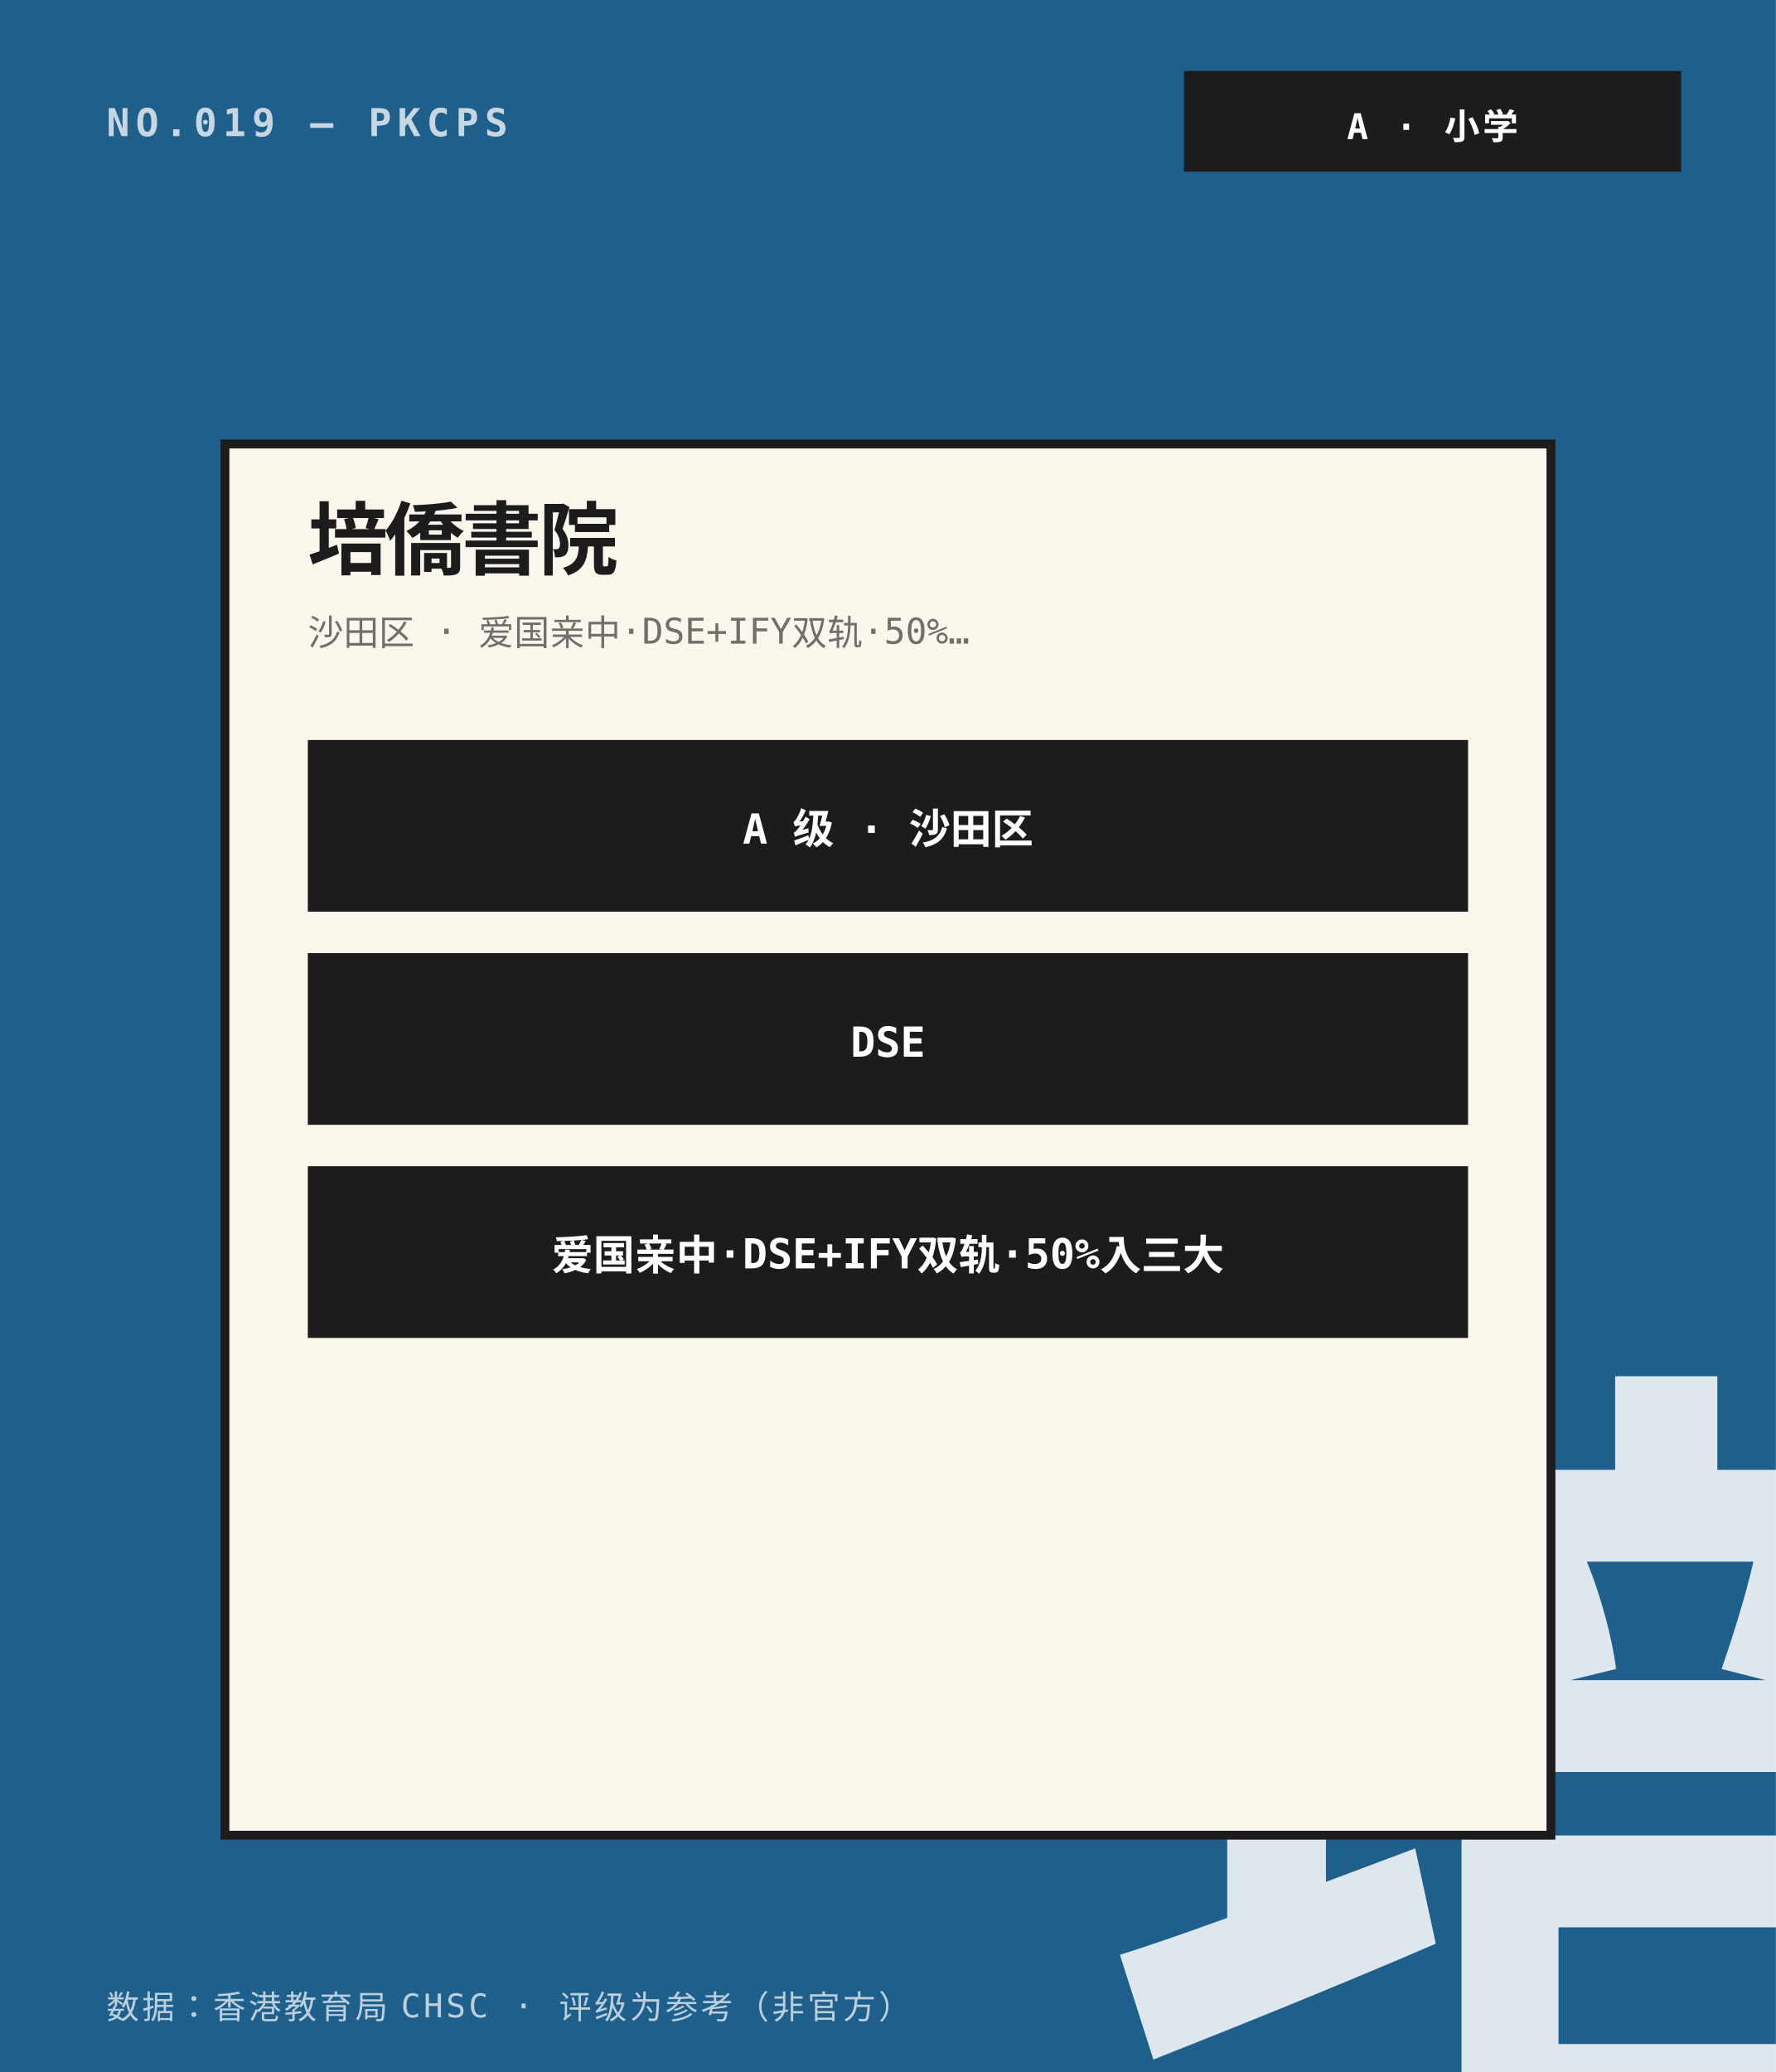
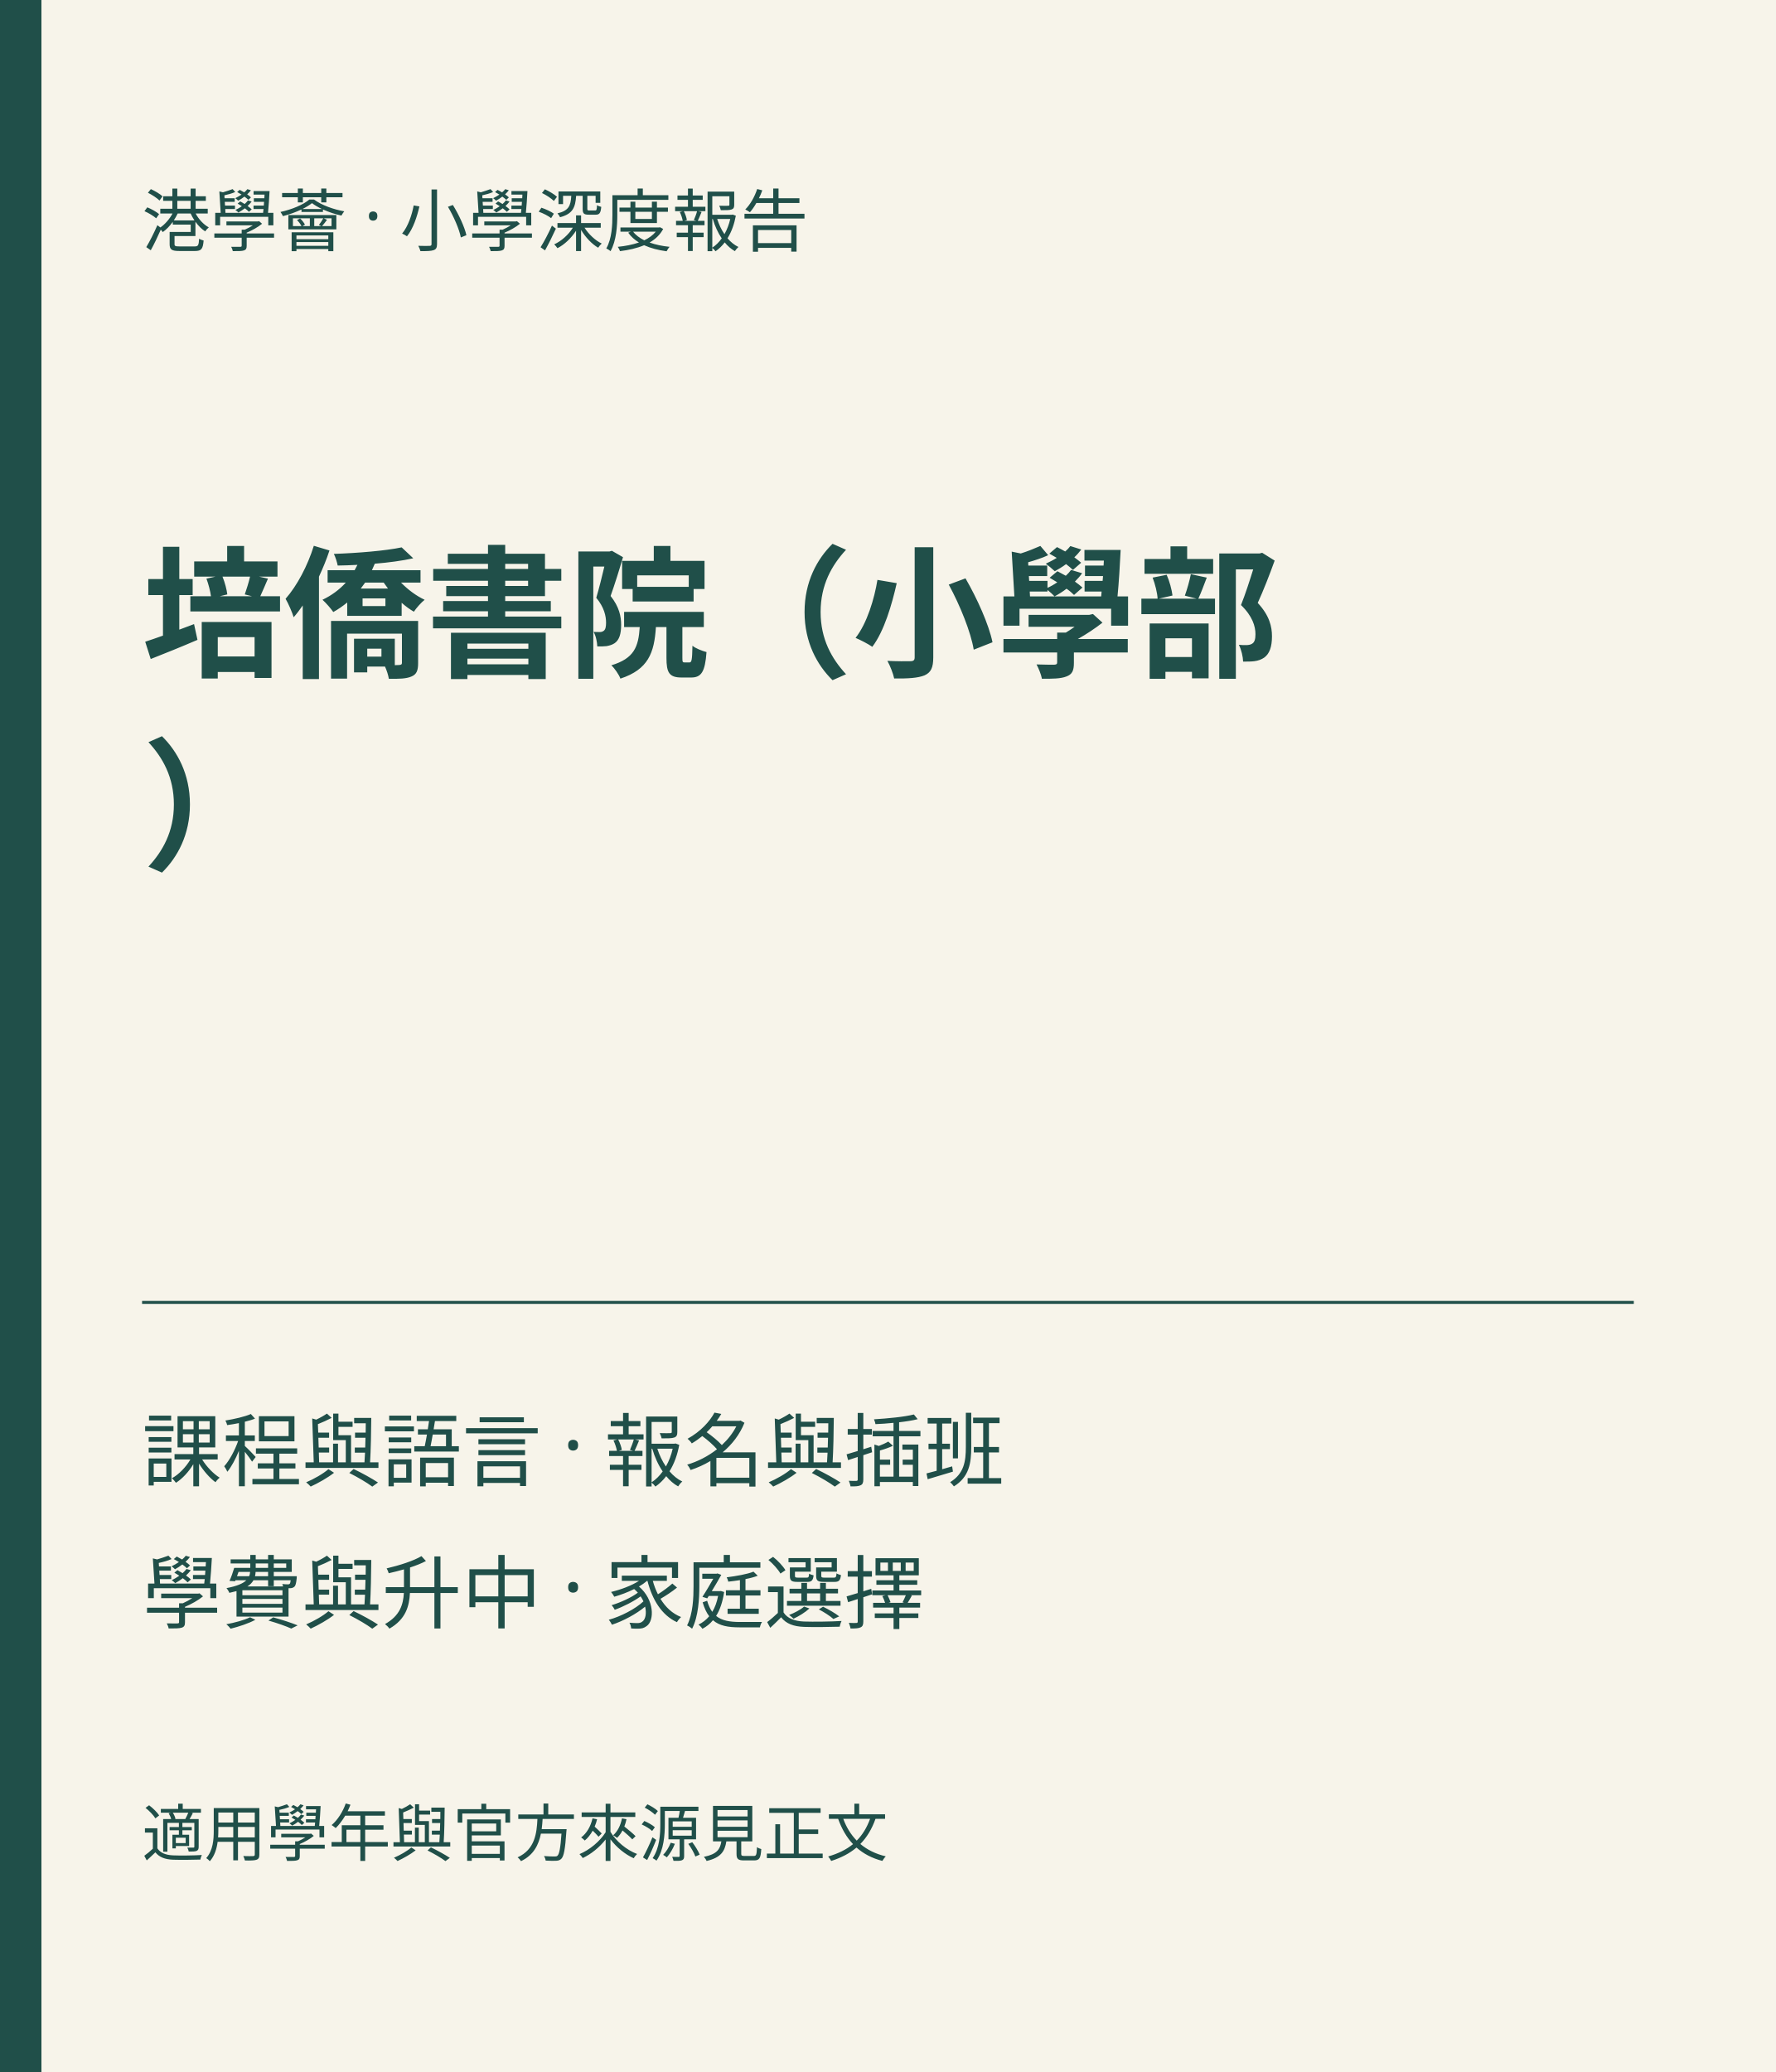
- <svg xmlns="http://www.w3.org/2000/svg" width="600" height="700" viewBox="0 0 600 700">
-   <rect width="600" height="700" fill="#1F5F8C" />
-   <rect x="400" y="24" width="168" height="34" fill="#1C1C1C" />
-   <text x="484" y="47" text-anchor="middle" font-family="ui-monospace, Menlo, monospace" font-size="12" font-weight="800" fill="#FFFFFF" letter-spacing="1">A · 小学</text>
-   <text x="372" y="710" font-family="Georgia, 'Times New Roman', serif" font-size="290" font-weight="800" fill="rgba(255,255,255,.85)" letter-spacing="-16">培</text>
-   <text x="36" y="46" font-family="ui-monospace, Menlo, monospace" font-size="13" font-weight="600" fill="rgba(255,255,255,.75)" letter-spacing="2">NO.019 — PKCPS</text>
-   <rect x="76" y="150" width="448" height="470" fill="#FBF6EC" stroke="#1C1C1C" stroke-width="3" />
-   <text x="104" y="192" font-family="Georgia, 'Times New Roman', serif" font-size="27" font-weight="800" fill="#1C1C1C" letter-spacing="-1">培僑書院</text>
-   <text x="104" y="218" font-family="ui-monospace, Menlo, monospace" font-size="12" fill="rgba(28,28,28,.62)">沙田区 · 爱国亲中·DSE+IFY双轨·50%…</text>
-   <rect x="104" y="250" width="392" height="58" fill="#1C1C1C" />
-   <text x="300" y="285" text-anchor="middle" font-family="ui-monospace, Menlo, monospace" font-size="14" font-weight="800" fill="#FFFFFF">A 级 · 沙田区</text>
-   <rect x="104" y="322" width="392" height="58" fill="#1C1C1C" />
-   <text x="300" y="357" text-anchor="middle" font-family="ui-monospace, Menlo, monospace" font-size="14" font-weight="800" fill="#FFFFFF">DSE</text>
-   <rect x="104" y="394" width="392" height="58" fill="#1C1C1C" />
-   <text x="300" y="429" text-anchor="middle" font-family="ui-monospace, Menlo, monospace" font-size="14" font-weight="800" fill="#FFFFFF">爱国亲中·DSE+IFY双轨·50%入三大</text>
-   <text x="36" y="682" font-family="ui-monospace, Menlo, monospace" font-size="11" fill="rgba(255,255,255,.7)" letter-spacing="1">数据：香港教育局 CHSC · 评级为参考（非官方）</text>
+ <svg xmlns="http://www.w3.org/2000/svg" width="600" height="700">
+   <rect width="600" height="700" fill="#f7f4ea" />
+   <rect width="14" height="700" fill="#204f49" />
+   <g font-family="PingFang TC,sans-serif" fill="#204f49">
+     <text x="48" y="83" font-size="23">港學薈 · 小學深度報告</text>
+     <text x="48" y="225" font-size="48" font-weight="700">培僑書院（小學部</text>
+     <text x="48" y="290" font-size="48" font-weight="700">）</text>
+     <path d="M48 440H552" stroke="#204f49" />
+     <text x="48" y="500" font-size="27">課程與語言 · 報名與插班</text>
+     <text x="48" y="548" font-size="27">學費與升中 · 家庭選擇</text>
+     <text x="48" y="627" font-size="21">適用學年與官方來源見正文</text>
+   </g>
</svg>
